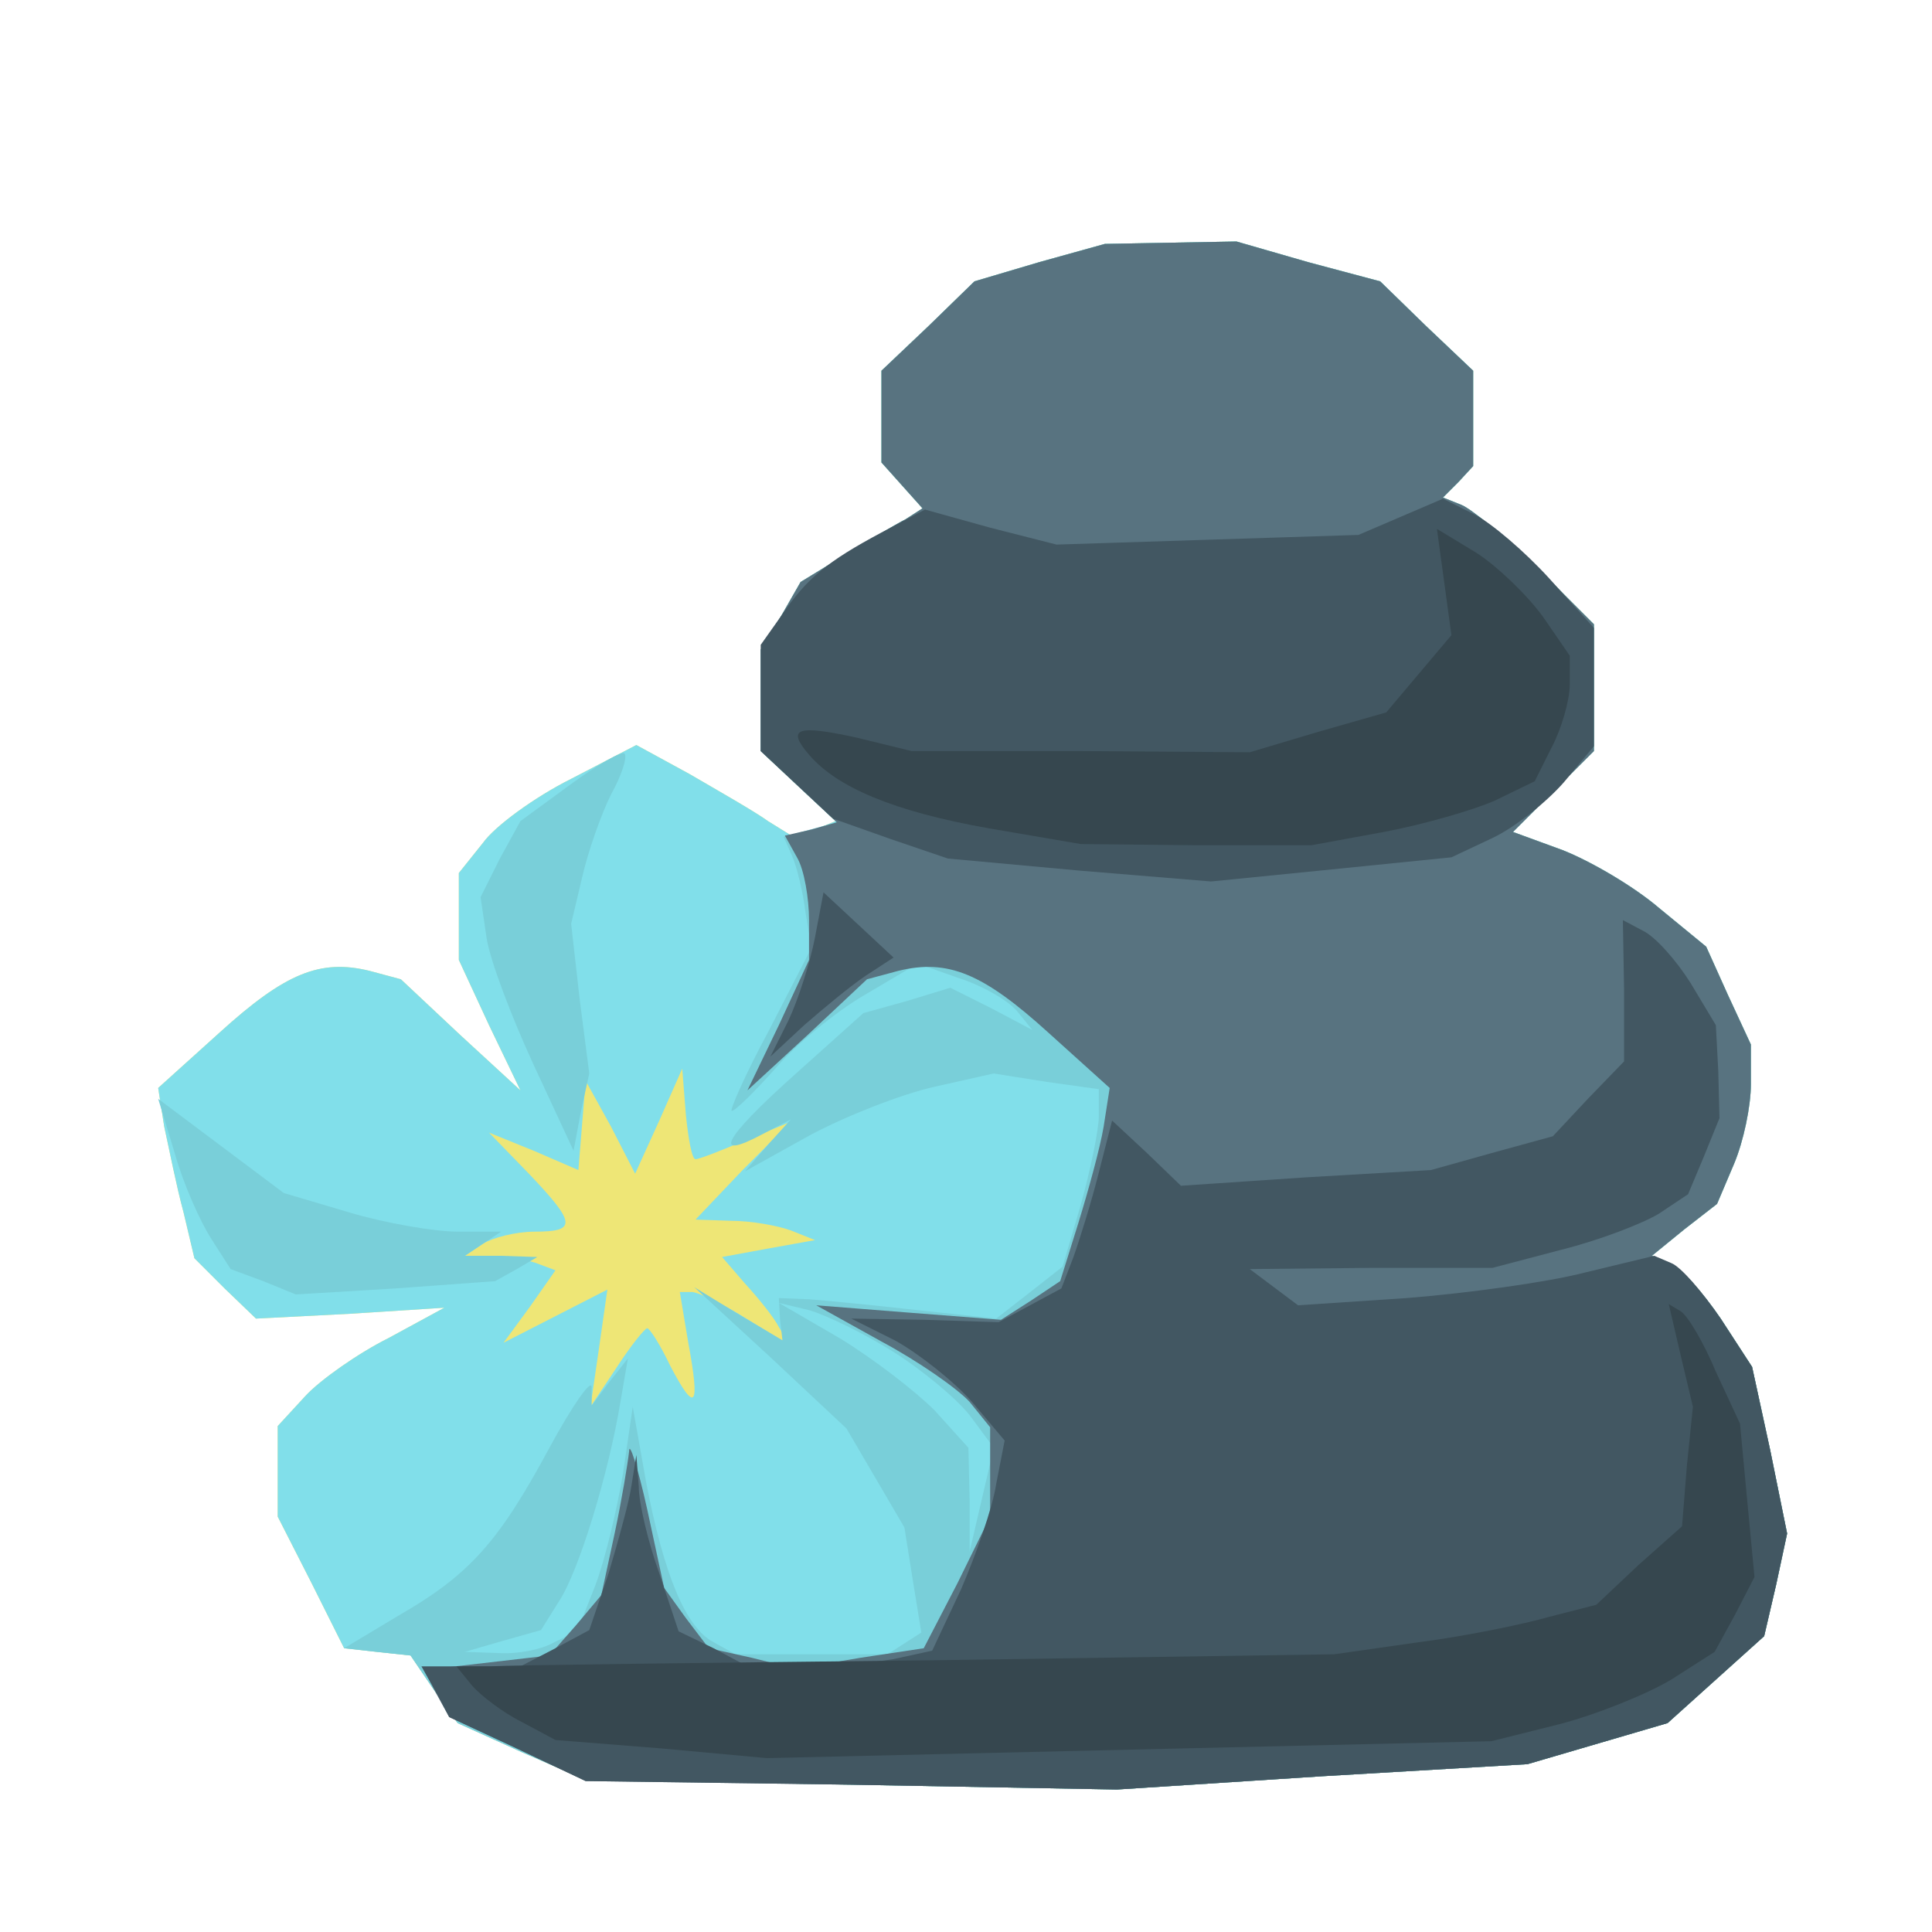
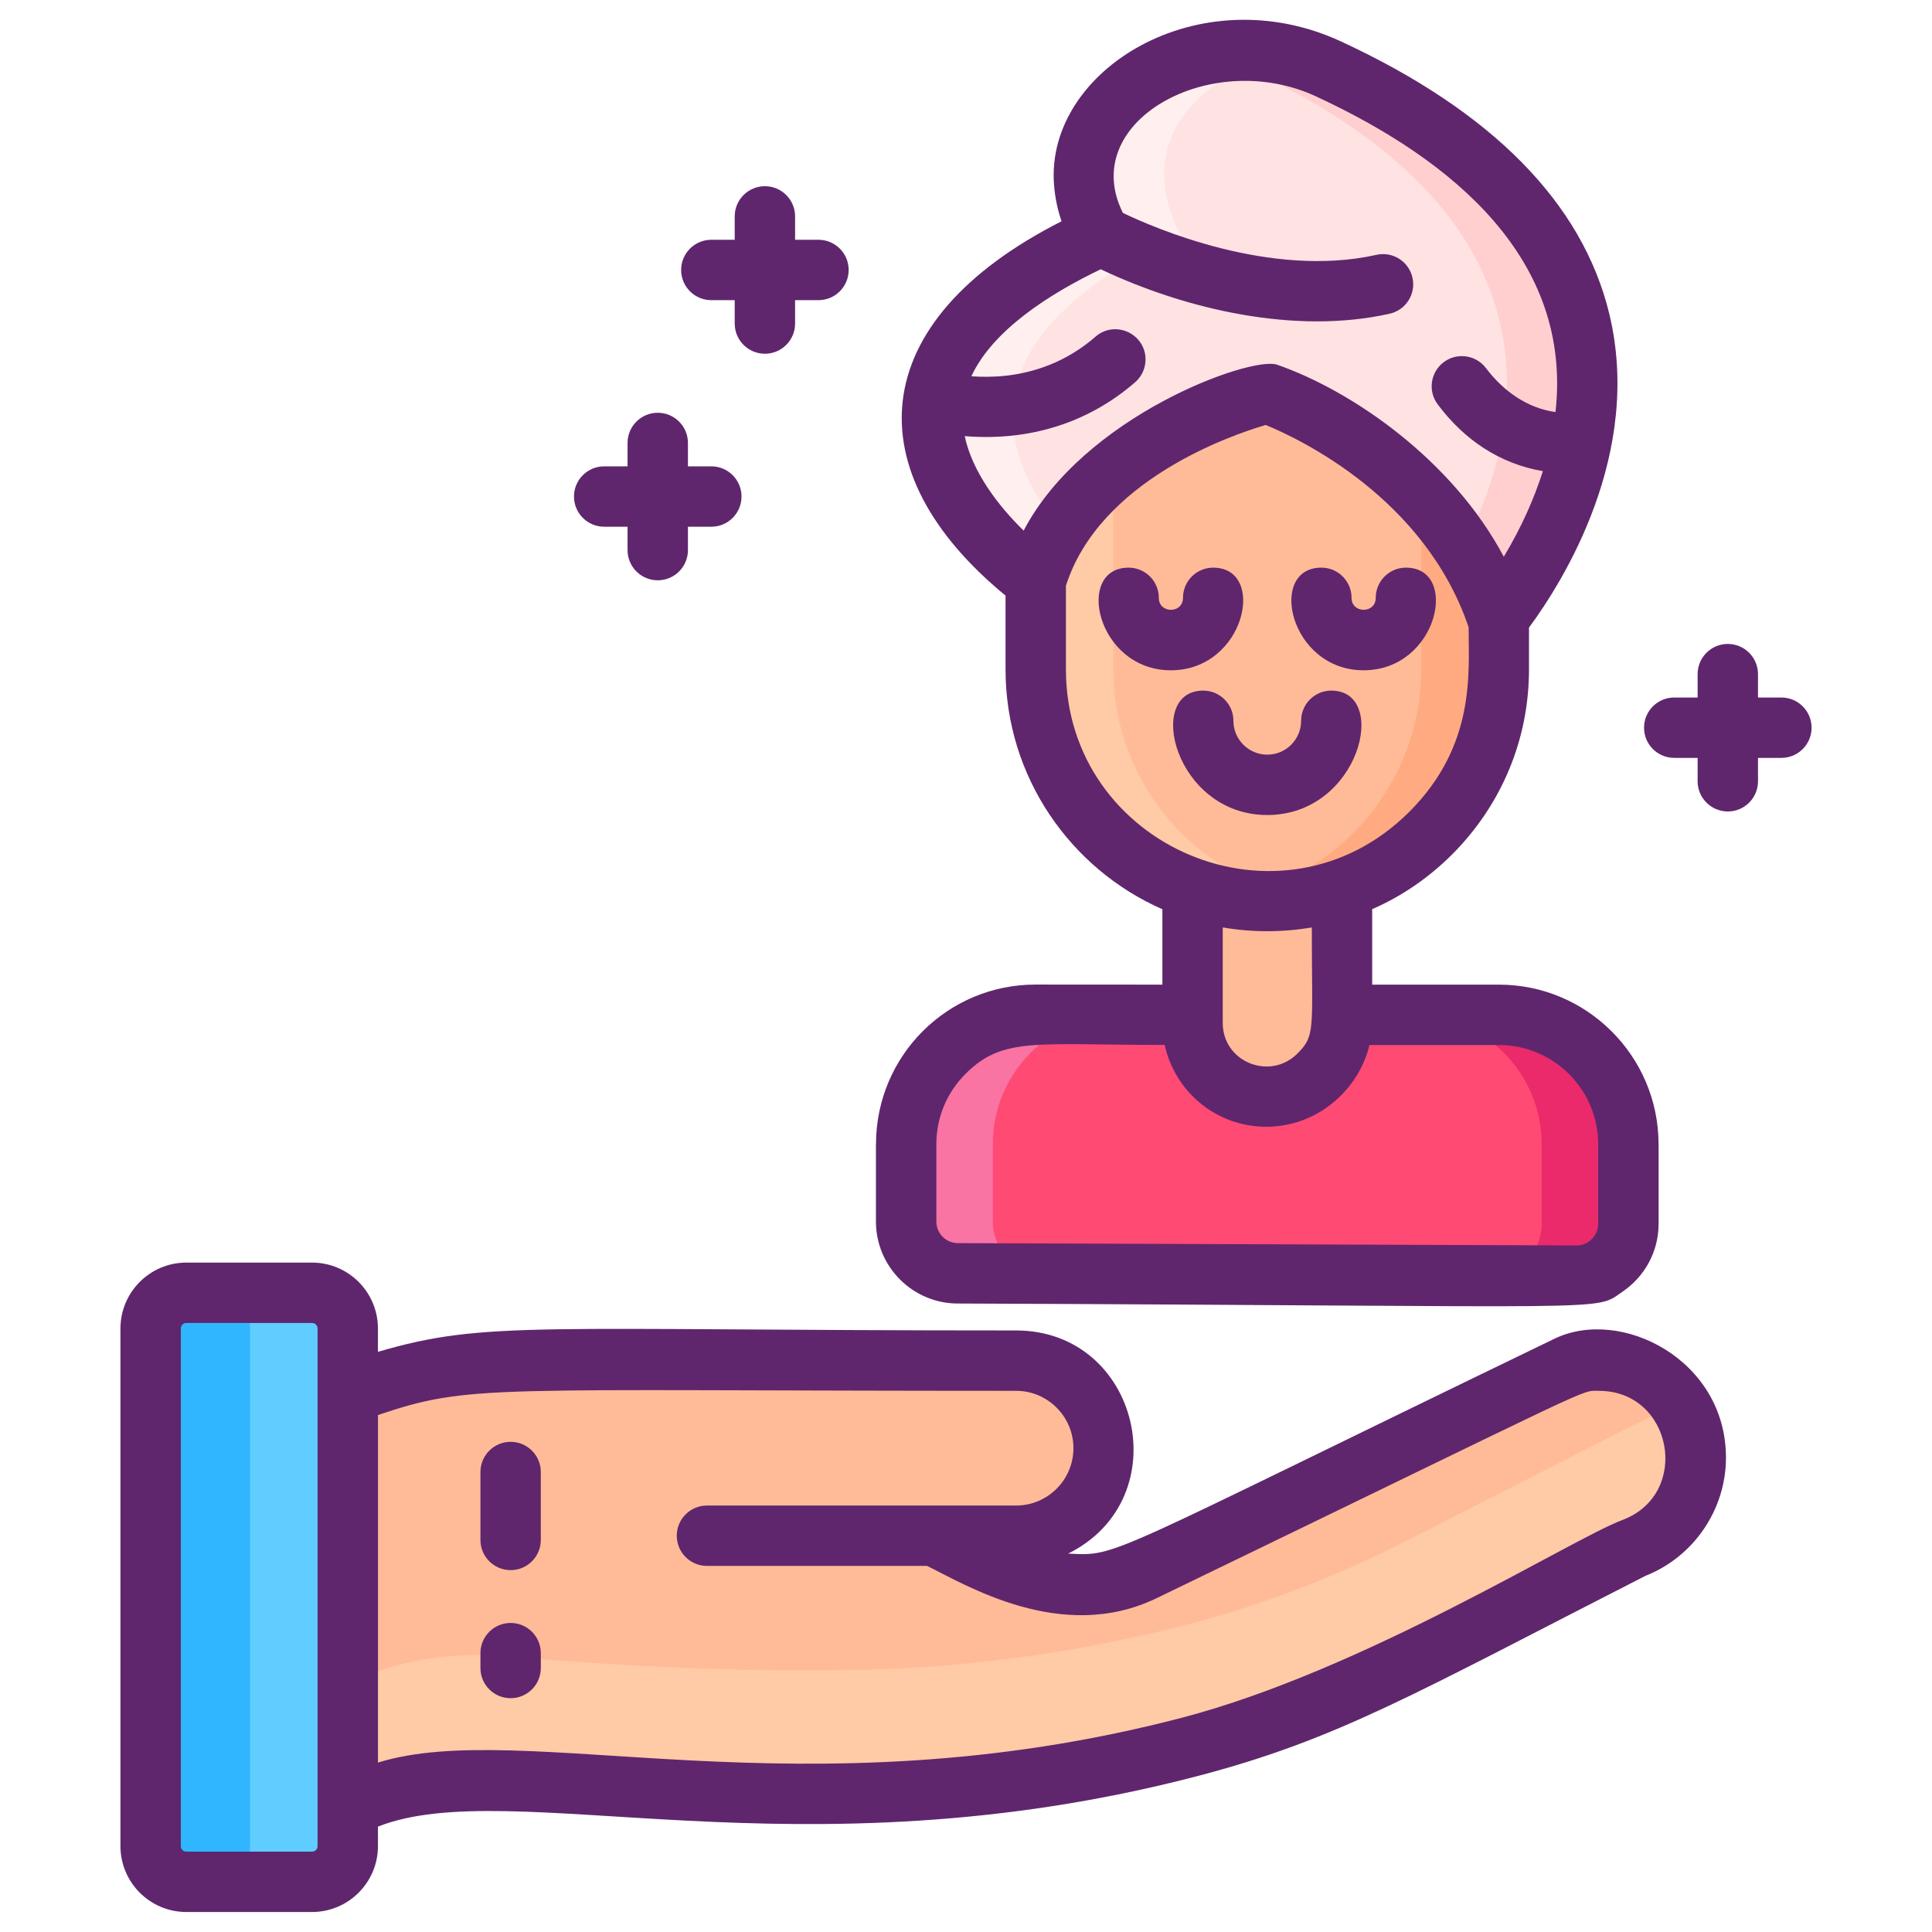
- <svg xmlns="http://www.w3.org/2000/svg" version="1.2" baseProfile="tiny-ps" viewBox="0 0 160 160">
-   <g>
-     <g fill="#eee676" transform="matrix(.1 0 0 -.1 0 160)">
-       <path d="m861 1383-54-16-38-37-39-37v-76l17-19 17-19-14-9c-8-4-31-18-51-30l-36-22-16-28-17-28v-84l31-29 31-29-17-7-18-6-21 13c-11 8-41 25-65 39l-44 24-54-28c-30-15-63-39-73-53l-20-25v-72l25-54 26-54-50 46-49 46-26 7c-41 10-70-2-124-51l-51-46 5-32c4-18 10-49 16-71l9-38 25-25 26-25 78 4 78 5-46-25c-26-13-57-35-69-48l-23-25v-75l28-55 27-54 27-3 28-3 19-28 20-28 53-24 53-23 220-4 220-4 170 11 170 10 58 17 58 17 40 36 40 36 10 43 9 42-14 69-15 69-26 40c-15 22-34 43-42 46l-15 6 27 22 27 21 14 33c8 19 14 48 14 66v33l-19 41-18 40-39 32c-21 18-57 39-80 48l-41 15 34 34 33 33v105l-47 47c-27 26-55 49-63 52l-15 6 13 13 12 13v79l-39 37-38 37-60 16-59 17-55-1-54-1-54-15z" />
-     </g>
-     <g fill="#81dfea" transform="matrix(.1 0 0 -.1 0 160)">
-       <path d="m861 1383-54-16-38-37-39-37v-76l17-19 17-19-14-9c-8-4-31-18-51-30l-36-22-16-28-17-28v-84l31-29 31-29-17-7-18-6-21 13c-11 8-41 25-65 39l-44 24-54-28c-30-15-63-39-73-53l-20-25v-72l25-54 26-54-50 46-49 46-26 7c-41 10-70-2-124-51l-51-46 5-32c4-18 10-49 16-71l9-38 25-25 26-25 78 4 78 5-46-25c-26-13-57-35-69-48l-23-25v-75l28-55 27-54 27-3 28-3 19-28 20-28 53-24 53-23 220-4 220-4 170 11 170 10 58 17 58 17 40 36 40 36 10 43 9 42-14 69-15 69-26 40c-15 22-34 43-42 46l-15 6 27 22 27 21 14 33c8 19 14 48 14 66v33l-19 41-18 40-39 32c-21 18-57 39-80 48l-41 15 34 34 33 33v105l-47 47c-27 26-55 49-63 52l-15 6 13 13 12 13v79l-39 37-38 37-60 16-59 17-55-1-54-1-54-15zM576 640c3 0 21 7 42 16l37 15-40-40-39-41 29-1c17 0 39-4 50-8l20-8-39-7-38-7 19-22c11-12 24-28 28-36l9-15-36 22c-19 12-40 22-45 22h-10l7-42c10-54 6-59-15-19-8 17-17 31-19 31s-14-15-25-32l-22-33 7 48 7 49-43-22-43-22 22 30 21 30-16 6c-9 3-25 6-37 6h-22l15 10c8 5 27 10 43 10 35 0 34 7-5 48l-33 34 37-15 37-16 3 37 3 37 21-38 20-39 20 44 19 43 3-38c2-20 5-37 8-37z" />
-     </g>
-     <g fill="#79cfd9" transform="matrix(.1 0 0 -.1 0 160)">
-       <path d="m861 1383-54-16-38-37-39-37v-76l17-19 17-19-14-9c-8-4-31-18-51-30l-36-22-16-28-17-28v-84l32-30 31-29-22-6-22-6 7-16c4-9 9-30 11-46l5-30-35-68c-20-37-33-67-31-67 3 0 19 16 36 35 17 20 50 47 74 61l44 26 34-12c19-6 40-18 48-27l13-16-34 18-34 17-36-11-36-10-58-52c-58-52-68-71-25-48l23 12-19-21-19-22 54 30c30 16 76 34 103 40l49 11 44-7 43-6v-22c0-12-7-45-15-74l-15-51-28-22-27-21-65 7c-36 4-76 8-90 9l-25 1 1-18 2-17-37 22-36 22 63-58 63-59 24-41 24-41 7-44 7-43-14-9-14-9H609l-18 10c-23 12-41 55-56 133l-11 62-8-55c-5-30-15-72-23-93l-15-38-19-9c-10-6-30-10-46-9l-28 1 31 9 32 9 15 24c16 24 41 105 51 166l6 35-15-19-15-20v15c0 8-16-15-35-50-42-78-66-105-125-139l-45-27 27-3 28-3 19-28 20-28 53-24 53-23 220-4 220-4 170 11 170 10 58 17 58 17 40 36 40 36 10 43 9 42-14 69-15 69-26 40c-15 22-34 43-42 46l-15 6 27 22 27 21 14 33c8 19 14 48 14 66v33l-19 41-18 40-39 32c-21 18-57 39-80 48l-41 15 34 34 33 33v105l-47 47c-27 26-55 49-63 52l-15 6 13 13 12 13v79l-39 37-38 37-60 16-59 17-55-1-54-1-54-15zM739 481c24-15 53-39 64-53l20-27-10-43-10-43v43l-1 43-28 31c-16 16-51 43-79 60l-50 29 25-6c14-4 45-19 69-34zM472 950l-41-30-17-31-16-32 5-34c3-19 21-66 39-105l33-71 6 32 7 32-8 62-7 62 9 38c5 22 16 53 24 69 9 16 14 32 11 34-2 2-22-9-45-26zM145 644c7-25 21-56 30-70l16-25 27-10 27-11 83 5 82 6 18 10 17 10-30 1h-30l15 10 15 10h-36c-19 0-60 7-90 16l-54 16-52 39-52 39 14-46z" />
-     </g>
-     <g fill="#587380" transform="matrix(.1 0 0 -.1 0 160)">
-       <path d="m861 1383-54-16-38-37-39-37v-76l17-19 17-19-14-9c-8-4-31-18-51-30l-36-22-16-28-17-28v-84l32-30 31-29-21-6-22-5 10-18c6-10 10-34 10-52v-33l-25-54-26-54 50 46 49 46 26 7c41 10 70-2 124-51l51-46-5-32c-3-18-13-54-21-80l-15-48-24-16-25-16-77 6-76 6 54-30c30-16 63-39 73-50l17-21v-74l-27-55-28-54-53-8-53-9-36 9-36 8-19 25-18 25-14 65c-8 36-15 57-15 48-1-9-6-40-12-68l-11-51-21-25-22-25-52-6-52-6 10-19 11-20 56-26 57-27 220-3 220-4 170 11 170 10 58 17 58 17 40 36 40 36 10 43 9 42-14 69-15 69-26 40c-15 22-34 43-42 46l-15 6 27 22 27 21 14 33c8 19 14 48 14 66v33l-19 41-18 40-39 32c-21 18-57 39-80 48l-41 15 34 34 33 33v105l-47 47c-27 26-55 49-63 52l-15 6 13 13 12 13v79l-39 37-38 37-60 16-59 17-55-1-54-1-54-15z" />
-     </g>
-     <g fill="#425762" transform="matrix(.1 0 0 -.1 0 160)">
-       <path d="m1160 1172-35-15-125-4-125-4-55 14-54 15-36-19c-45-24-62-38-83-69l-17-24v-88l30-28 30-28 48-17 47-16 109-10 109-9 100 10 99 10 34 16c19 9 45 30 59 46l25 30v98l-37 41c-20 22-48 46-62 53l-26 13-35-15zM675 824c-4-21-14-52-22-69l-15-30 28 26c16 14 39 33 51 41l23 15-29 27-29 27-7-37zm670-44v-59l-30-31-29-31-51-14-50-14-103-6-104-7-28 27-29 27-11-43c-6-24-16-56-21-70l-10-26-26-14-26-14-61 2-61 1 36-18c20-11 49-34 64-51l27-32-7-36c-3-20-17-59-29-87l-24-51-32-7c-18-3-52-6-77-6h-44l-28 15-29 14-16 48c-9 25-17 58-17 72l-2 26-4-25c-2-14-11-46-19-73l-16-47-28-15-29-15h-82l12-21 11-21 56-26 57-27 220-3 220-4 170 11 170 10 58 17 58 17 40 36 40 36 10 43 9 42-14 69-15 69-26 40c-15 22-33 43-41 46l-14 6-58-14c-31-8-97-17-147-21l-90-6-20 15-20 15 100 1h101l57 15c32 8 68 22 81 30l24 16 13 31 13 32-1 39-2 38-21 35c-12 19-29 38-39 43l-17 9 1-58z" />
-     </g>
-     <g fill="#36474f" transform="matrix(.1 0 0 -.1 0 160)">
-       <path d="m1196 1118 6-44-27-32-27-32-56-16-57-17-140 1H755l-45 11c-50 11-59 8-40-14 23-27 70-47 149-61l76-13 96-1h95l60 11c32 6 74 18 92 26l33 16 14 28c8 15 15 39 15 52v24l-22 32c-13 18-38 42-55 53l-33 20 6-44zm196-641 10-42-5-49-4-50-36-32-35-33-39-10c-21-6-69-16-108-21l-70-10-335-5c-184-2-348-4-364-5h-28l13-16c7-8 25-22 41-30l28-15 88-7 87-8 300 7 300 7 56 14c31 8 73 25 93 37l36 23 17 31 16 31-6 63-6 64-20 43c-10 24-23 46-29 50l-10 6 10-43z" />
+ <svg xmlns="http://www.w3.org/2000/svg" version="1.1" width="256px" height="256px" viewBox="0,0,256,256">
+   <g fill="none" fill-rule="nonzero" stroke="none" stroke-width="1" stroke-linecap="butt" stroke-linejoin="miter" stroke-miterlimit="10" stroke-dasharray="" stroke-dashoffset="0" text-anchor="none" style="mix-blend-mode: normal">
+     <g>
+       <path d="M19.956,176.035v68.585c0,2.616 2.115,4.732 4.732,4.732h16.665c2.616,0 4.732,-2.116 4.732,-4.732v-68.585c0,-2.608 -2.115,-4.732 -4.732,-4.732h-16.665c-2.616,0 -4.732,2.124 -4.732,4.732z" fill="#5fcdff" />
+       <path d="M19.956,176.035v68.585c0,2.616 2.115,4.732 4.732,4.732h3.713c2.616,0 4.732,-2.116 4.732,-4.732v-68.585c0,-2.608 -2.115,-4.732 -4.732,-4.732h-3.713c-2.616,0 -4.732,2.124 -4.732,4.732z" fill="#30b6ff" />
+       <path d="M146.221,192.453c-0.294,6.239 -5.668,11.04 -11.915,11.04h-10.537l8.056,3.929c6.136,2.993 13.246,3.278 19.602,0.788l56.297,-27.221c8.328,-2.835 16.975,3.356 16.975,12.153c0,5.339 -3.305,10.122 -8.3,12.009l-29.471,15.048c-9.381,4.79 -19.221,8.656 -29.415,11.31c-15.573,4.054 -31.625,6.116 -47.772,6.116h-5.052c-12.998,0 -25.966,-0.898 -38.926,-1.898c-3.132,-0.242 -6.266,-0.098 -9.328,0.414c-3.575,0.596 -7.055,1.693 -10.348,3.272v-54.719c5.697,-2.195 11.644,-3.575 17.665,-4.129c1.299,-0.117 2.604,-0.184 3.909,-0.225v-0.047h66.972c6.593,-0.001 11.901,5.498 11.588,12.16z" fill="#ffbb98" />
+       <path d="M216.401,188.84l-29.474,15.047c-9.383,4.795 -19.222,8.665 -29.409,11.318c-15.58,4.044 -31.627,6.11 -47.771,6.11h-5.055c-13.003,0 -25.973,-0.891 -38.932,-1.892c-3.131,-0.25 -6.262,-0.098 -9.328,0.413c-3.566,0.587 -7.056,1.685 -10.339,3.272v16.308c3.283,-1.587 6.773,-2.685 10.339,-3.272c3.066,-0.511 6.197,-0.663 9.328,-0.413c12.96,1 25.93,1.892 38.932,1.892h5.055c16.145,0 32.192,-2.066 47.771,-6.11c10.187,-2.653 20.026,-6.523 29.409,-11.318l29.474,-15.047c4.99,-1.881 8.295,-6.664 8.295,-12.003c0,-3.153 -1.109,-5.98 -2.924,-8.165c-1.392,1.696 -3.219,3.044 -5.371,3.86z" fill="#ffcaa6" />
+       <g>
+         <path d="M215.773,151.623v10.535c0,3.791 -3.071,6.87 -6.87,6.87l-81.975,-0.306c-3.784,0 -6.863,-3.079 -6.863,-6.87v-10.236c0,-9.482 7.69,-17.172 17.172,-17.156c3.454,0 5.537,0.008 11.611,0.015h49.769c9.474,0 17.156,7.674 17.156,17.148z" fill="#ff4a73" />
+         <path d="M209.707,168.983c-0.268,0.031 -0.536,0.046 -0.804,0.046l-81.975,-0.306c-3.784,0 -6.863,-3.079 -6.863,-6.87v-10.236c0,-9.482 7.69,-17.172 17.172,-17.156c3.316,0 5.369,0.008 10.899,0.015c-9.206,0.291 -16.582,7.858 -16.582,17.141v10.236c0,3.791 3.079,6.87 6.863,6.87z" fill="#f973a3" />
+         <path d="M198.617,134.475h-11.489c9.474,0 17.156,7.674 17.156,17.149v10.535c0,3.523 -2.65,6.426 -6.066,6.824l10.684,0.046c3.799,0 6.87,-3.079 6.87,-6.87v-10.535c0.001,-9.475 -7.681,-17.149 -17.155,-17.149z" fill="#ea2a6a" />
+         <path d="M169.513,134.475h-12.201c0.199,-0.015 0.391,-0.015 0.59,-0.015c3.454,0 5.537,0.007 11.611,0.015z" fill="#ffcaa6" />
+         <path d="M158.021,109.352v26.191c0,2.544 0.991,4.988 2.764,6.813c3.733,3.843 9.863,3.966 13.747,0.276c2.276,-2.163 3.287,-4.652 3.287,-7.32v-25.96z" fill="#ffbb98" />
+         <path d="M167.92,119.391v0c-16.874,0 -30.68,-13.806 -30.68,-30.68v-38.987c0,-3.786 3.069,-6.854 6.854,-6.854h15.312c2.044,0 3.972,0.948 5.22,2.567c1.824,2.367 3.263,4.843 6.973,4.843h20.145c3.786,0 6.854,3.069 6.854,6.854v31.576c0.001,16.875 -13.804,30.681 -30.678,30.681z" fill="#ffbb98" />
+         <path d="M198.6,57.136v31.571c0,16.876 -13.805,30.68 -30.68,30.68c-1.748,0 -3.468,-0.151 -5.141,-0.439c14.449,-2.461 25.54,-15.114 25.54,-30.242v-31.837c0,-3.64 -2.954,-6.587 -6.594,-6.587h10.021c3.785,0 6.854,3.068 6.854,6.854z" fill="#ffaa80" />
+         <path d="M173.06,118.949c-1.672,0.288 -3.393,0.439 -5.141,0.439c-16.876,0 -30.68,-13.805 -30.68,-30.674v-38.988c0,-3.786 3.069,-6.854 6.854,-6.854h10.021c-3.64,0 -6.594,2.947 -6.594,6.587v39.255c0.001,15.121 11.091,27.774 25.54,30.235z" fill="#ffcaa6" />
+         <g fill="#a4a4a5">
+           <path d="M113.6,70.143c-0.003,-0.004 -0.005,-0.007 -0.007,-0.011c-0.024,0.012 -0.018,0.014 0.007,0.011z" />
+         </g>
+         <path d="M176.032,9.128c-7.974,-3.694 -17.349,-3.305 -24.723,1.475c-13.228,8.576 -5.404,20.636 -5.404,20.636c-44.678,20.239 -8.666,45.725 -8.666,45.725c5.586,-18.937 30.68,-24.855 30.68,-24.855c0,0 23.209,7.93 30.532,29.908c-0.032,-0.155 38.217,-44.795 -22.419,-72.889z" fill="#ffe2e2" />
+         <path d="M170.215,7.203c-2.897,0.611 -5.695,1.74 -8.252,3.402c-13.23,8.571 -5.404,20.637 -5.404,20.637c-30.153,13.663 -23.549,29.713 -16.064,38.696c-1.371,2.109 -2.493,4.446 -3.252,7.024c0,0 -36.012,-25.48 8.664,-45.72c0,0 -7.826,-12.066 5.404,-20.637c5.638,-3.658 12.441,-4.744 18.904,-3.402z" fill="#ffefee" />
+         <path d="M198.451,82.018c-1.172,-3.508 -2.748,-6.661 -4.566,-9.48c7.627,-14.651 14.949,-43.277 -28.506,-63.41c-1.875,-0.867 -3.828,-1.513 -5.809,-1.924c5.447,-1.158 11.256,-0.49 16.461,1.924c60.64,28.093 22.391,72.734 22.42,72.89z" fill="#ffcfcf" />
+       </g>
+       <g fill="#5f266d">
+         <path d="M205.982,177.385c-60.388,29.201 -57.715,28.8 -64.441,28.474c14.729,-7.315 9.508,-29.567 -6.908,-29.567c-63.7,0 -70.285,-1.354 -84.554,2.834v-3.086c0,-4.82 -3.91,-8.74 -8.73,-8.74h-16.659c-4.82,0 -8.73,3.92 -8.73,8.74v68.58c0,4.81 3.91,8.73 8.73,8.73h16.66c4.82,0 8.73,-3.92 8.73,-8.73v-2.587c17.672,-6.97 55.587,7.112 108.451,-6.656c18.681,-4.868 28.819,-10.906 59.504,-26.573c6.389,-2.516 10.664,-8.777 10.664,-15.659c0,-13.01 -13.945,-19.999 -22.717,-15.76zM42.08,244.62c0,0.41 -0.32,0.73 -0.73,0.73h-16.66c-0.41,0 -0.73,-0.32 -0.73,-0.73v-68.58c0,-0.41 0.32,-0.74 0.73,-0.74h16.66c0.41,0 0.73,0.33 0.73,0.74zM214.989,201.404c-6.784,2.532 -34.244,19.918 -58.475,26.23c-50.416,13.133 -87.223,-0.08 -106.43,5.918v-46.054c12.375,-4.15 13.93,-3.207 84.549,-3.207c4.191,0 7.601,3.409 7.601,7.601c0,4.19 -3.409,7.6 -7.601,7.6h-40.958c-2.209,0 -4,1.791 -4,4c0,2.209 1.791,4 4,4h29.166c5.088,2.481 17.788,10.32 30.326,4.318c59.842,-28.937 56.126,-27.515 58.71,-27.515c9.764,0.001 12.245,13.662 3.112,17.109z" />
+         <path d="M67.66,215.05c-2.21,0 -4,1.79 -4,4v1.97c0,2.21 1.79,4 4,4c2.21,0 4,-1.79 4,-4v-1.97c0,-2.21 -1.79,-4 -4,-4z" />
+         <path d="M67.66,191.05c-2.21,0 -4,1.79 -4,4v9c0,2.21 1.79,4 4,4c2.21,0 4,-1.79 4,-4v-9c0,-2.21 -1.79,-4 -4,-4z" />
+         <path d="M126.913,172.723c88.997,0.332 84.168,1.107 88.105,-1.584c2.868,-1.959 4.756,-5.253 4.756,-8.981v-10.535c0,-0.022 -0.006,-0.043 -0.007,-0.065c-0.034,-11.631 -9.508,-21.088 -21.147,-21.088h-16.8v-10c3.9,-1.7 7.49,-4.15 10.6,-7.26c6.56,-6.57 10.18,-15.27 10.18,-24.5v-5.55c4.54,-6.15 15.13,-23.05 10.63,-41.61c-3.56,-14.65 -15.51,-26.78 -35.52,-36.05c-18.823,-8.724 -39.184,3.776 -38.05,18.93c0.13,1.85 0.53,3.51 1,4.89c-26.269,13.333 -27.335,33.255 -7.42,49.6v9.79c0,14.18 8.56,26.4 20.78,31.77v9.99c-10.461,0 -16.78,-0.01 -16.78,-0.01h-0.03c-11.662,0 -21.097,9.416 -21.136,21.087c0,0.026 -0.008,0.05 -0.008,0.076v10.229c0,5.995 4.873,10.871 10.847,10.871zM127.83,57.79c8.574,0.696 16.392,-1.758 22.59,-7.15c1.11,-0.97 1.55,-2.42 1.3,-3.77c-0.578,-2.979 -4.213,-4.311 -6.57,-2.25c-3.95,3.44 -8.27,4.77 -11.91,5.17c-1.7,0.18 -3.24,0.16 -4.53,0.07c2.83,-6.11 10.31,-10.9 17.14,-14.18c11.428,5.41 25.913,8.669 38.28,5.89c2.16,-0.48 3.51,-2.62 3.03,-4.77c-0.48,-2.16 -2.62,-3.52 -4.78,-3.03c-14.1,3.15 -29.59,-3.63 -33.59,-5.56c-6.066,-12.085 11.643,-21.9 25.56,-15.45c18.28,8.463 34.016,21.647 31.76,41.84c-3.673,-0.507 -6.862,-2.714 -9.21,-5.82c-1.33,-1.76 -3.84,-2.12 -5.6,-0.79c-1.77,1.33 -2.12,3.84 -0.79,5.6c3.489,4.656 8.145,7.844 13.93,8.84c-1.191,3.725 -2.839,7.438 -5.18,11.34c-6.781,-12.777 -20.019,-21.963 -30.05,-25.45c-3.485,-1.163 -25.619,6.766 -33.57,21.99c-3.403,-3.314 -6.822,-7.831 -7.81,-12.52zM141.24,88.71v-11.1c4.47,-13.97 21.85,-19.94 26.47,-21.3c4.42,1.81 21.08,9.65 26.89,26.8c0,6.029 0.97,15.613 -7.84,24.44c-16.94,16.939 -45.52,4.638 -45.52,-18.84zM162.02,122.89c3.856,0.662 7.873,0.671 11.8,0c0,13.756 0.56,14.301 -2.04,16.84c-3.618,3.428 -9.76,0.966 -9.76,-4.19c0,-4.396 0,-8.242 0,-12.65zM124.07,151.62c0,-3.52 1.37,-6.83 3.86,-9.32c4.944,-4.944 9.222,-3.84 26.4,-3.84c1.321,6.115 6.752,10.84 13.46,10.84c6.959,0 12.326,-5.103 13.67,-10.83h17.16c7.25,0 13.15,5.9 13.15,13.15v10.54c0,1.545 -1.284,2.868 -2.852,2.868c-40.072,-0.149 -18.548,-0.068 -81.988,-0.308c-1.58,0 -2.86,-1.28 -2.86,-2.87z" />
+         <path d="M160.752,75.216c-2.209,0 -4,1.791 -4,4c0,2.117 -3.204,2.116 -3.204,0c0,-2.209 -1.791,-4 -4,-4c-7.169,0 -4.258,13.602 5.602,13.602c9.871,-0.001 12.765,-13.602 5.602,-13.602z" />
+         <path d="M180.689,88.817c9.875,0 12.762,-13.602 5.602,-13.602c-2.209,0 -4,1.791 -4,4c0,2.116 -3.203,2.116 -3.203,0c0,-2.209 -1.791,-4 -4,-4c-7.169,0.001 -4.258,13.602 5.601,13.602z" />
+         <path d="M176.405,91.509c-2.209,0 -4,1.791 -4,4c0,2.474 -2.012,4.485 -4.485,4.485c-2.473,0 -4.486,-2.012 -4.486,-4.485c0,-2.209 -1.791,-4 -4,-4c-7.784,0 -3.773,16.485 8.486,16.485c12.294,0 16.249,-16.485 8.485,-16.485z" />
+         <path d="M94.254,39.772h3.099v3.1c0,2.209 1.791,4 4,4c2.209,0 4,-1.791 4,-4v-3.1h3.099c2.209,0 4,-1.791 4,-4c0,-2.209 -1.791,-4 -4,-4h-3.099v-3.099c0,-2.209 -1.791,-4 -4,-4c-2.209,0 -4,1.791 -4,4v3.099h-3.099c-2.209,0 -4,1.791 -4,4c0,2.209 1.791,4 4,4z" />
+         <path d="M80.056,69.793h3.099v3.1c0,2.209 1.791,4 4,4c2.209,0 4,-1.791 4,-4v-3.1h3.1c2.209,0 4,-1.791 4,-4c0,-2.209 -1.791,-4 -4,-4h-3.1v-3.1c0,-2.209 -1.791,-4 -4,-4c-2.209,0 -4,1.791 -4,4v3.1h-3.099c-2.209,0 -4,1.791 -4,4c0,2.209 1.791,4 4,4z" />
+         <path d="M236.044,92.424h-3.1v-3.099c0,-2.209 -1.791,-4 -4,-4c-2.209,0 -4,1.791 -4,4v3.099h-3.1c-2.209,0 -4,1.791 -4,4c0,2.209 1.791,4 4,4h3.1v3.1c0,2.209 1.791,4 4,4c2.209,0 4,-1.791 4,-4v-3.1h3.1c2.209,0 4,-1.791 4,-4c0,-2.209 -1.791,-4 -4,-4z" />
+       </g>
    </g>
  </g>
</svg>
